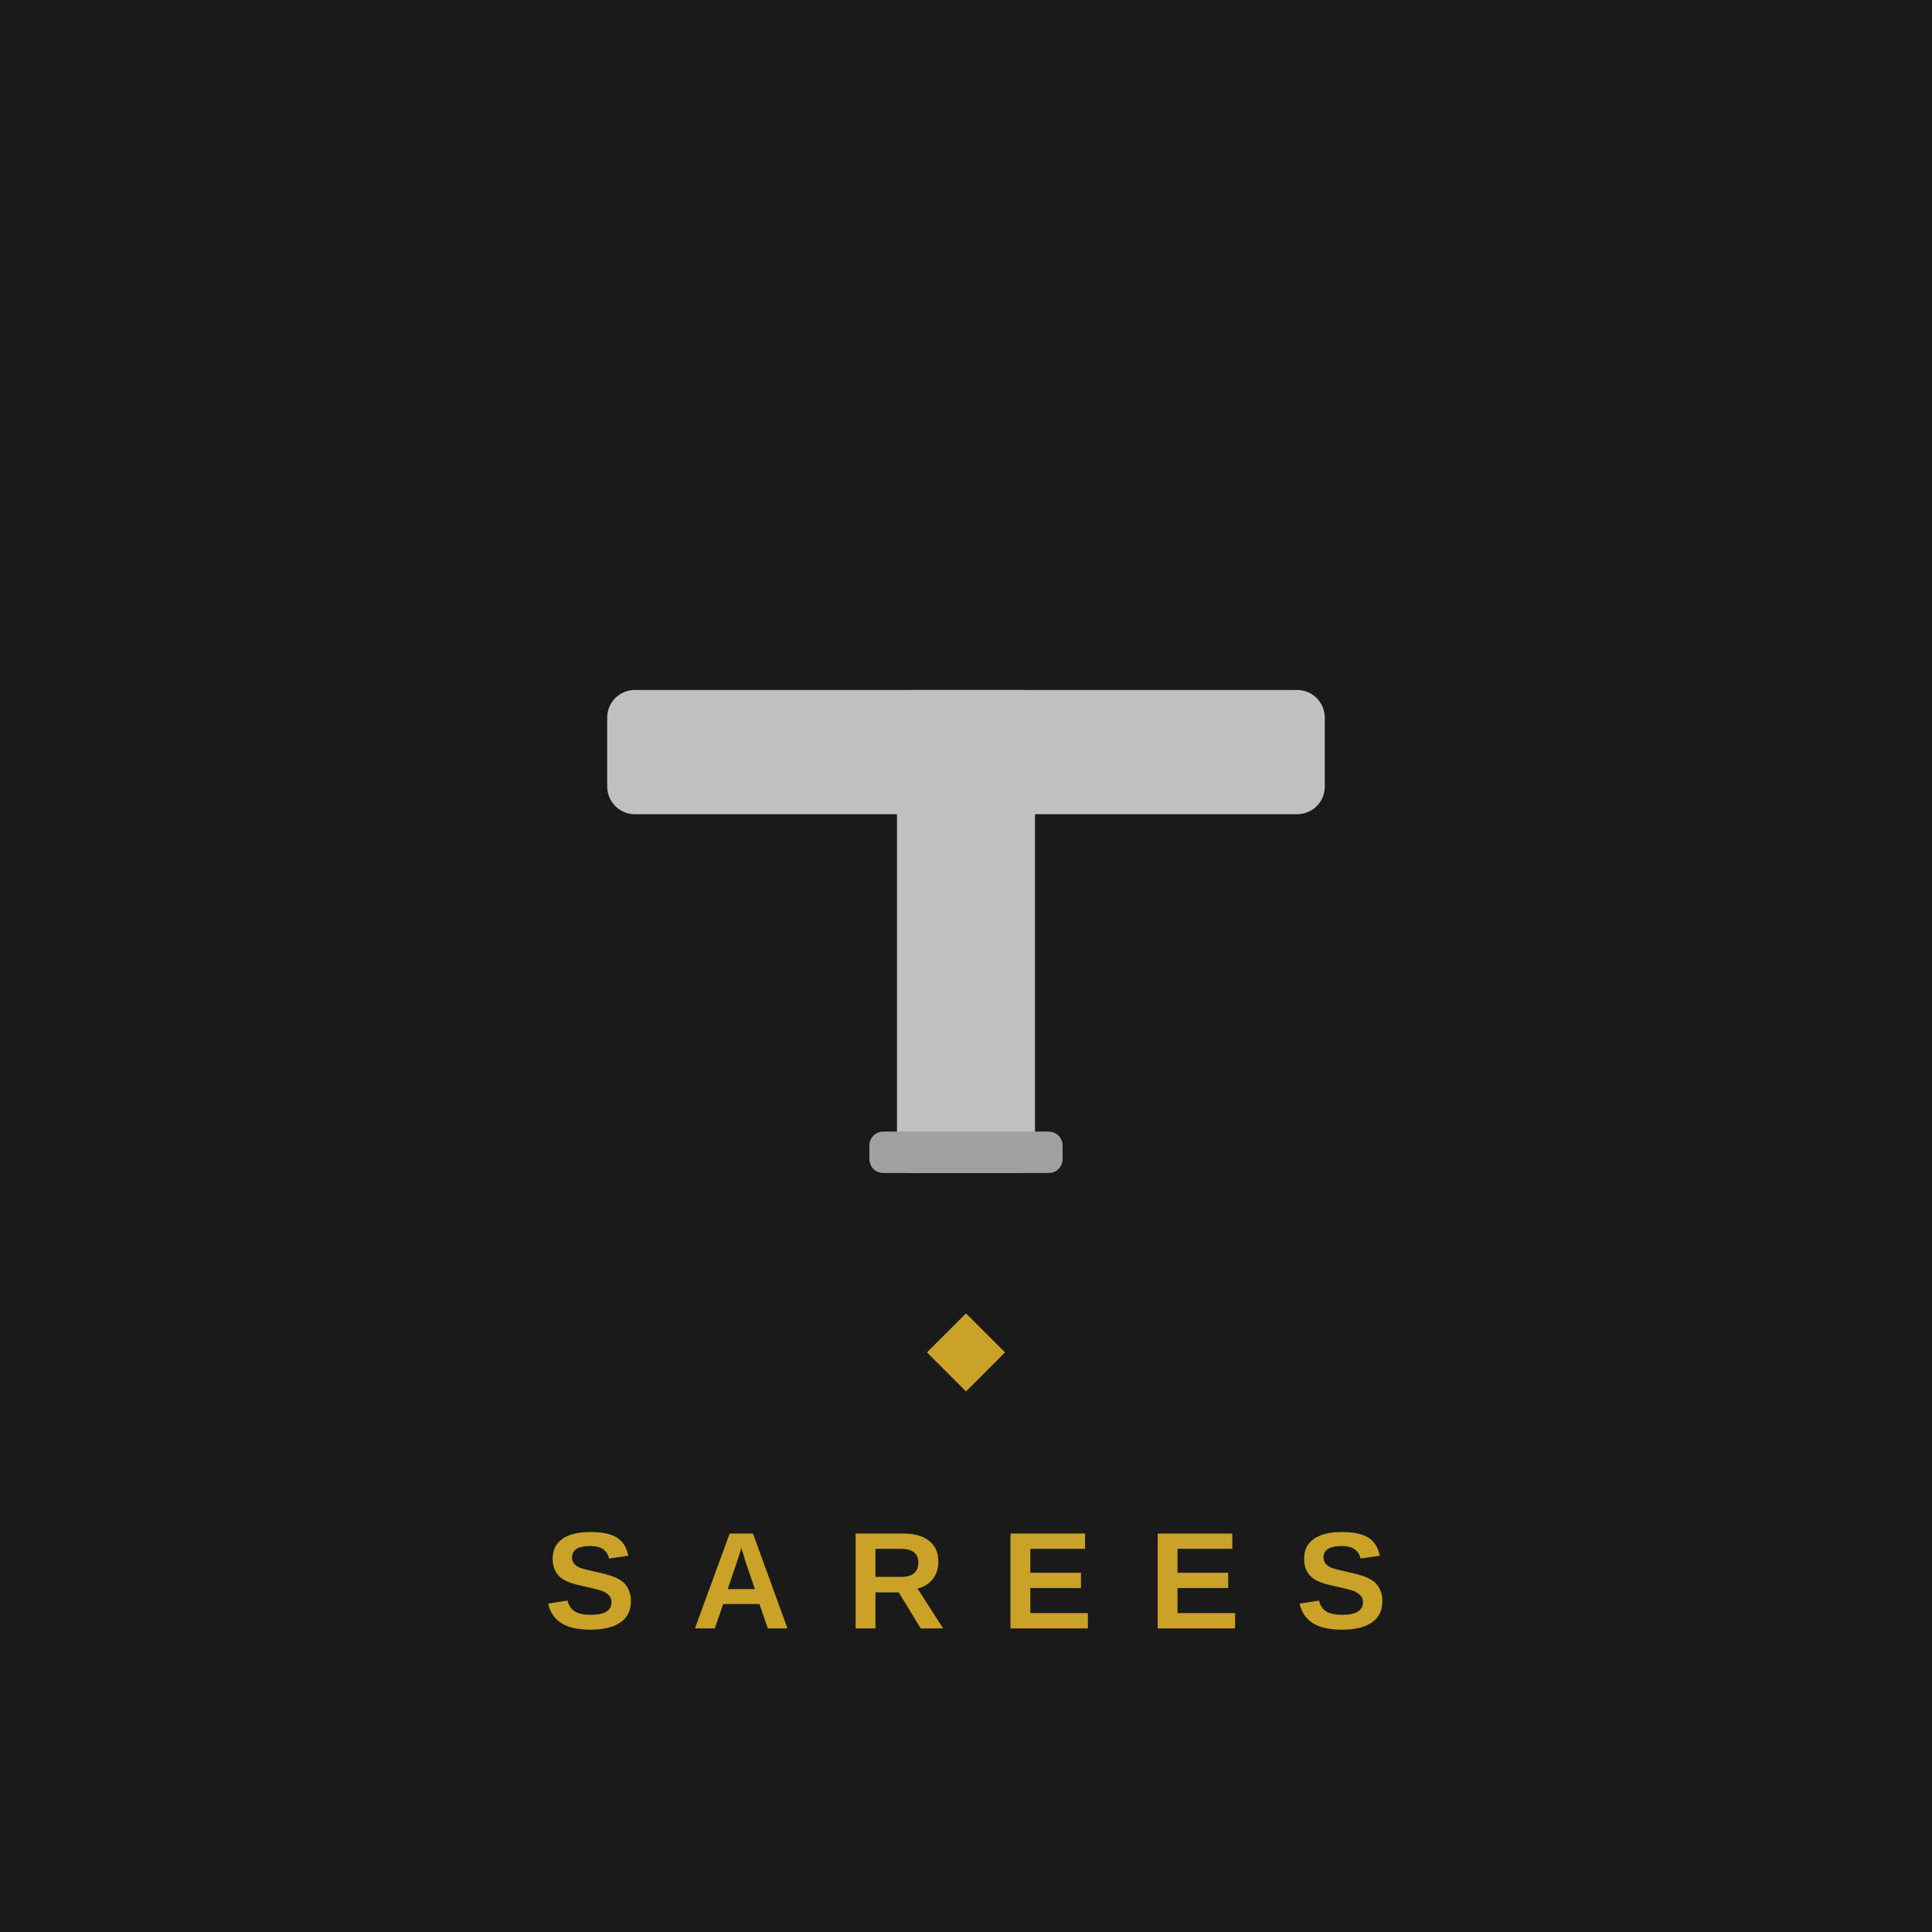
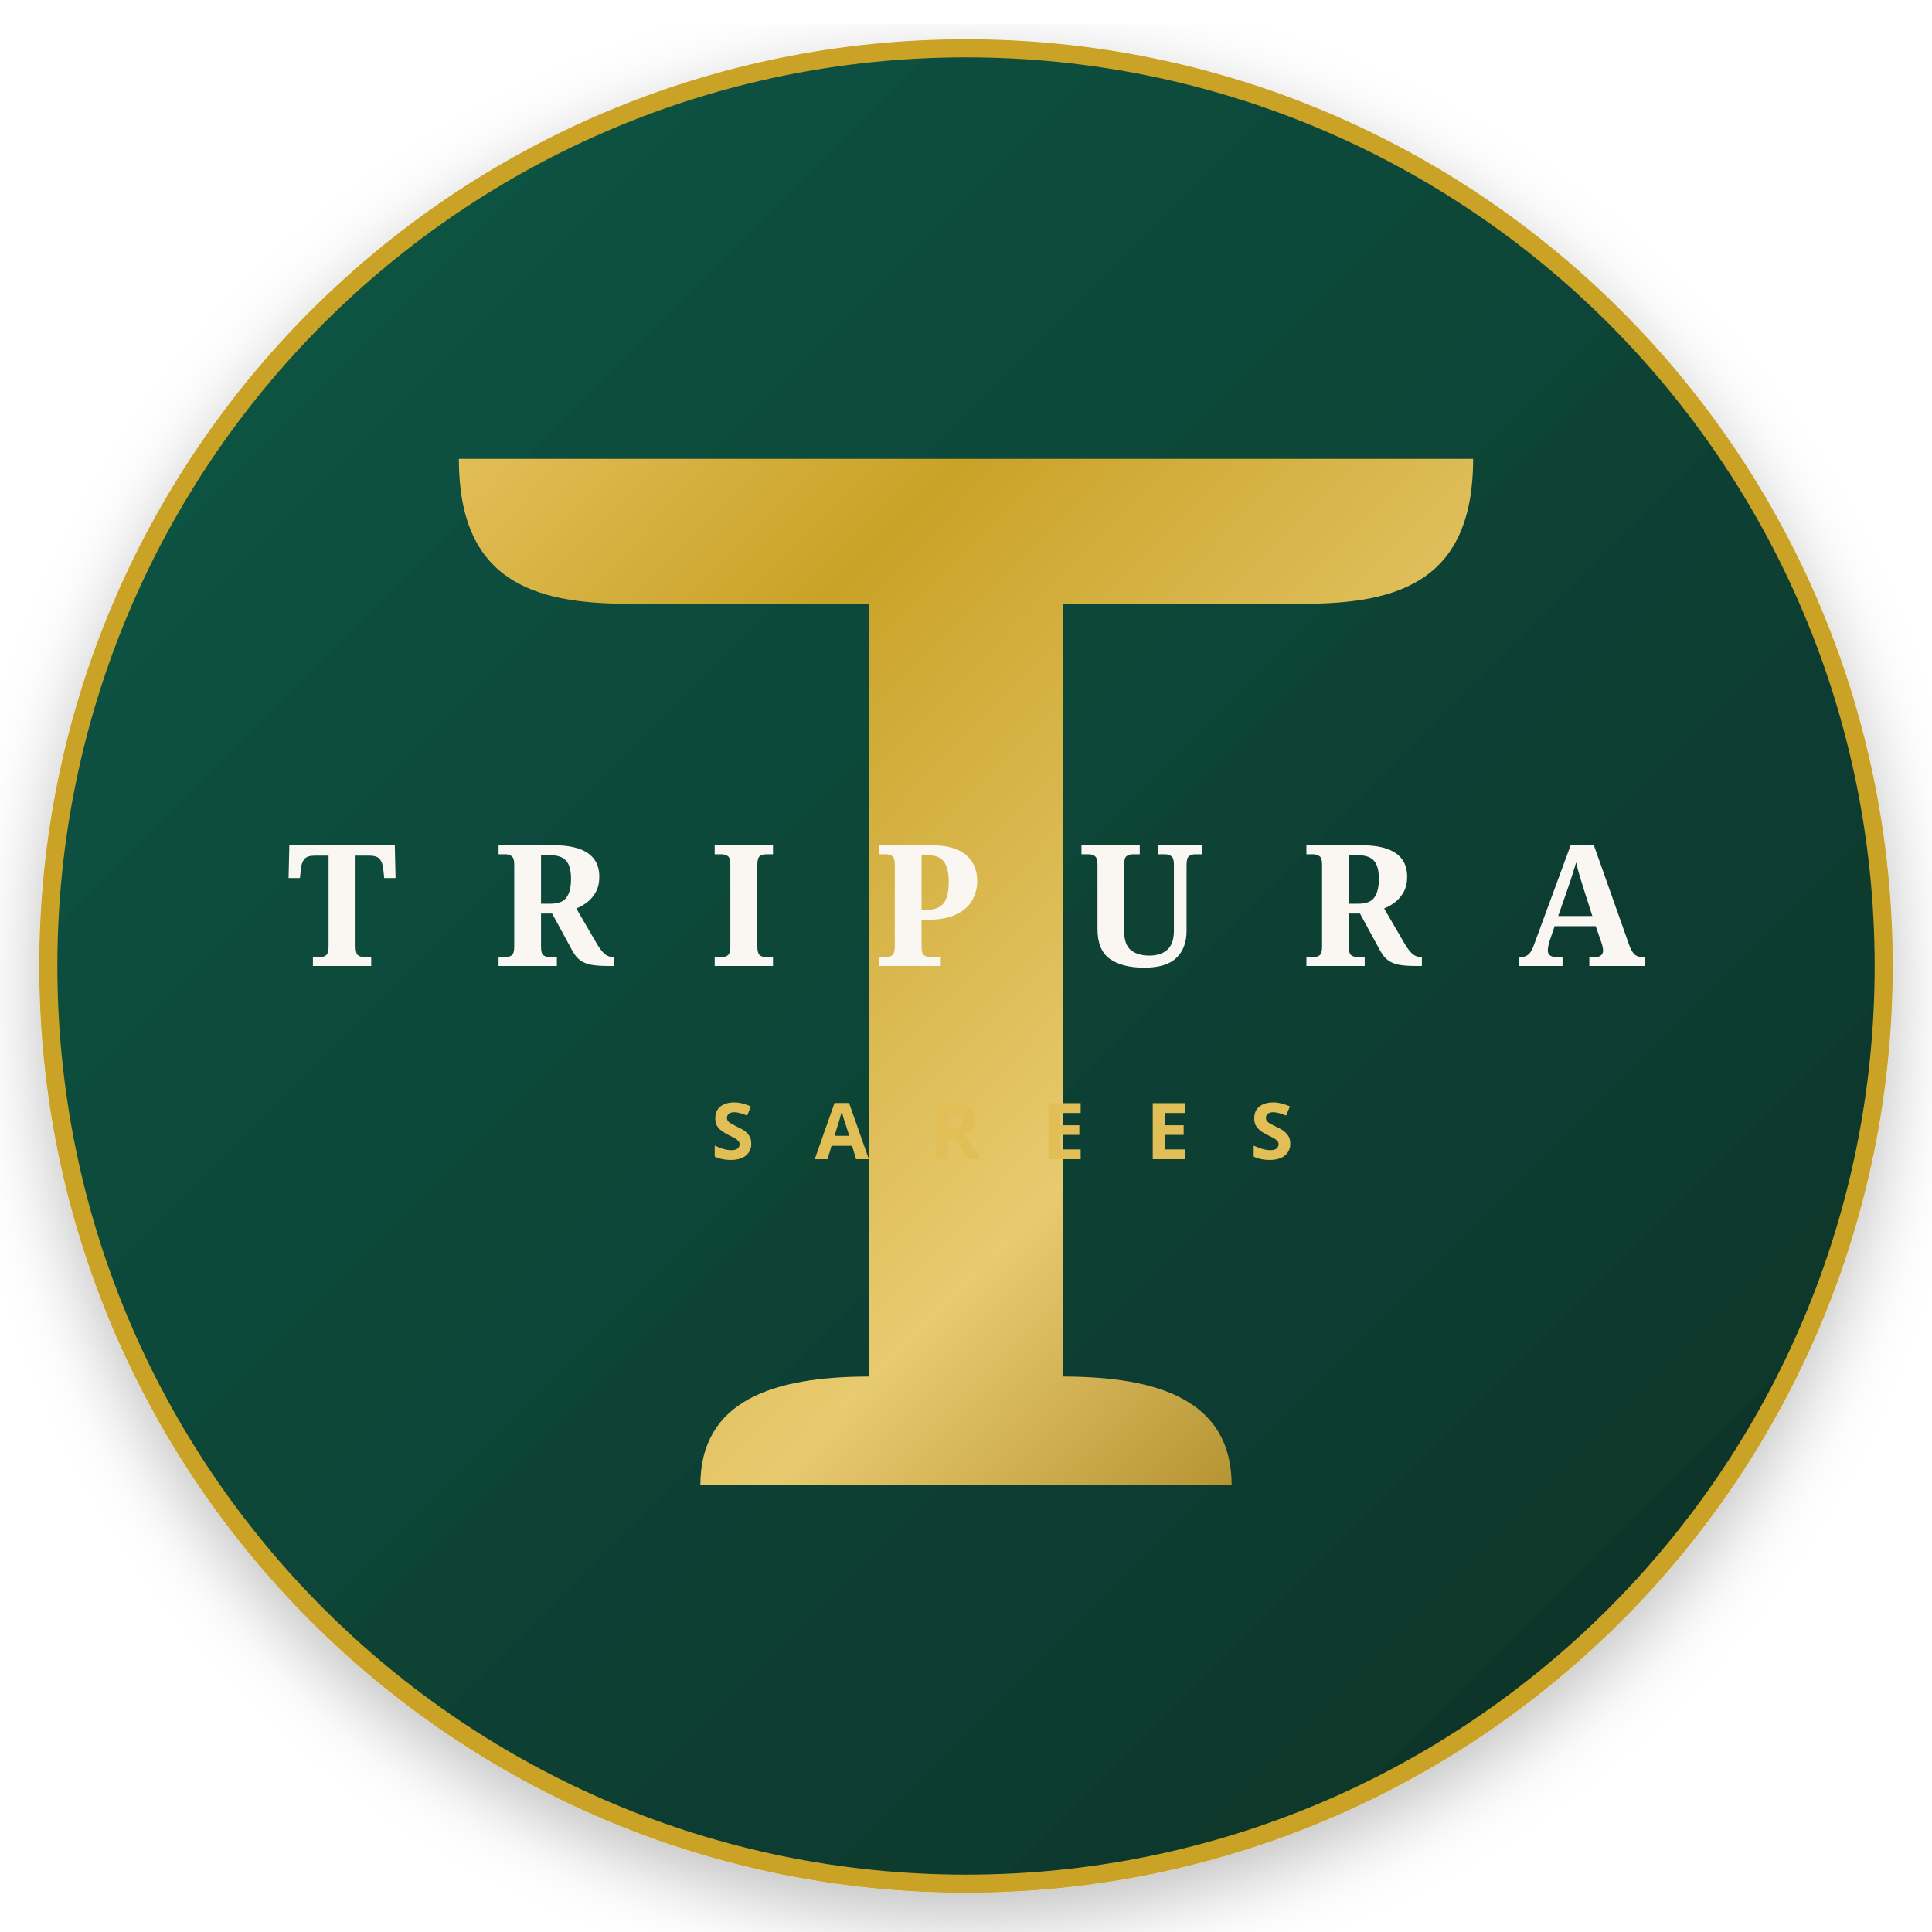
- <svg xmlns="http://www.w3.org/2000/svg" width="140" height="140" viewBox="0 0 140 140" role="img" aria-label="Tripura Sarees">
-   <rect width="140" height="140" fill="#1a1a1a" rx="0" />
-   <g transform="translate(70 50)">
-     <rect x="-26" y="0" width="52" height="9" rx="2" fill="#c0c0c0" />
-     <rect x="-5" y="0" width="10" height="35" rx="1" fill="#c0c0c0" />
-     <rect x="-7" y="32" width="14" height="3" rx="1" fill="#a0a0a0" />
+ <svg xmlns="http://www.w3.org/2000/svg" viewBox="0 0 160 160" width="160" height="160" role="img" aria-label="Tripura Sarees Icon">
+   <defs>
+     <linearGradient id="markGold" x1="0%" y1="0%" x2="100%" y2="100%">
+       <stop offset="0%" stop-color="#E2BE57" />
+       <stop offset="25%" stop-color="#C9A227" />
+       <stop offset="65%" stop-color="#E8CA6F" />
+       <stop offset="100%" stop-color="#9C7815" />
+     </linearGradient>
+     <linearGradient id="bgEmerald" x1="0%" y1="0%" x2="100%" y2="100%">
+       <stop offset="0%" stop-color="#125847" />
+       <stop offset="100%" stop-color="#083026" />
+     </linearGradient>
+     <filter id="markShadow" x="-20%" y="-20%" width="140%" height="140%">
+       <feDropShadow dx="0" dy="2" stdDeviation="3" flood-color="#000000" flood-opacity="0.25" />
+     </filter>
+   </defs>
+   <circle cx="80" cy="80" r="76" fill="url(#bgEmerald)" stroke="#C9A227" stroke-width="1.5" filter="url(#markShadow)" />
+   <g fill="url(#markGold)" transform="translate(80, 74)">
+     <path d="M -42 -36 C -42 -26, -36 -24, -28 -24 L -8 -24 L -8 40 C -16 40, -22 42, -22 49 L 22 49 C 22 42, 16 40, 8 40 L 8 -24 L 28 -24 C 36 -24, 42 -26, 42 -36 Z" />
  </g>
-   <rect x="68" y="96" width="4" height="4" fill="#C9A227" transform="rotate(45 70 98)" />
-   <text x="70" y="118" font-family="'Nunito', 'Segoe UI', Arial, sans-serif" font-size="10" font-weight="600" fill="#C9A227" letter-spacing="4" text-anchor="middle">SAREES</text>
+   <text x="80" y="80" text-anchor="middle" font-family="'Cinzel', 'Playfair Display', Georgia, serif" font-size="14" font-weight="700" fill="#FAF7F2" letter-spacing="8">TRIPURA</text>
+   <text x="83" y="96" text-anchor="middle" font-family="'Montserrat', sans-serif" font-size="6.5" font-weight="600" fill="#E2BE57" letter-spacing="5">SAREES</text>
</svg>
